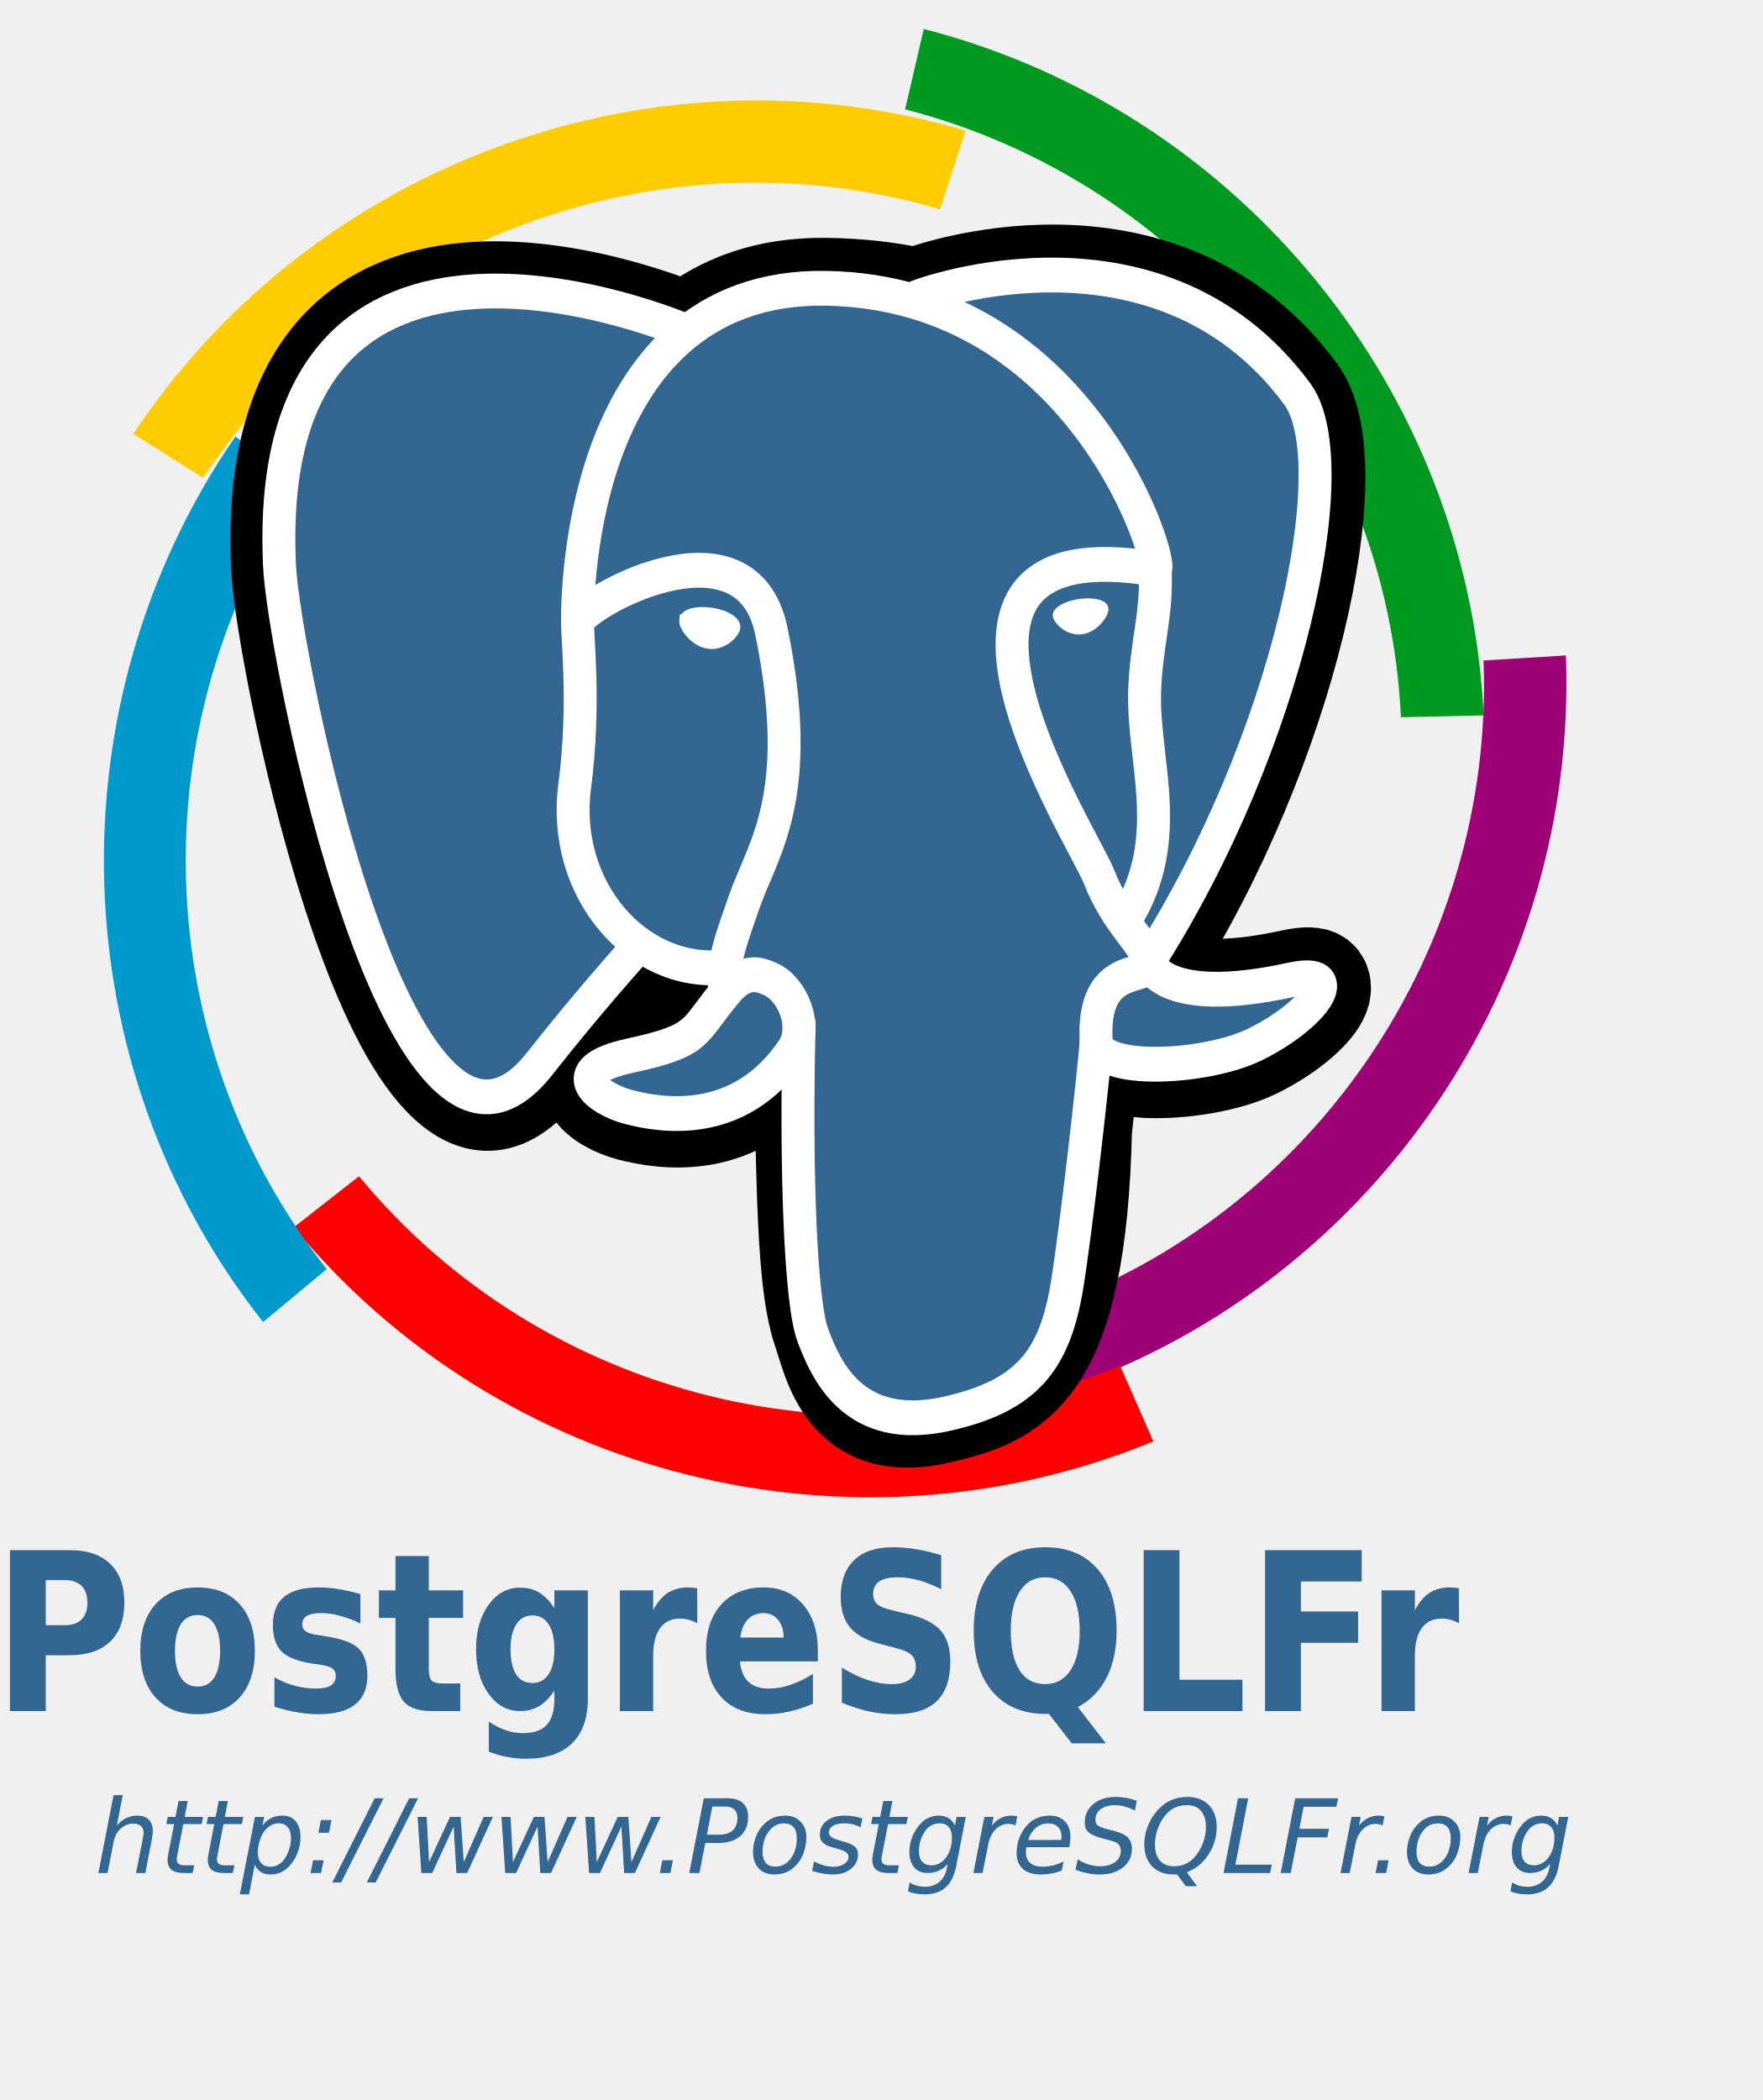
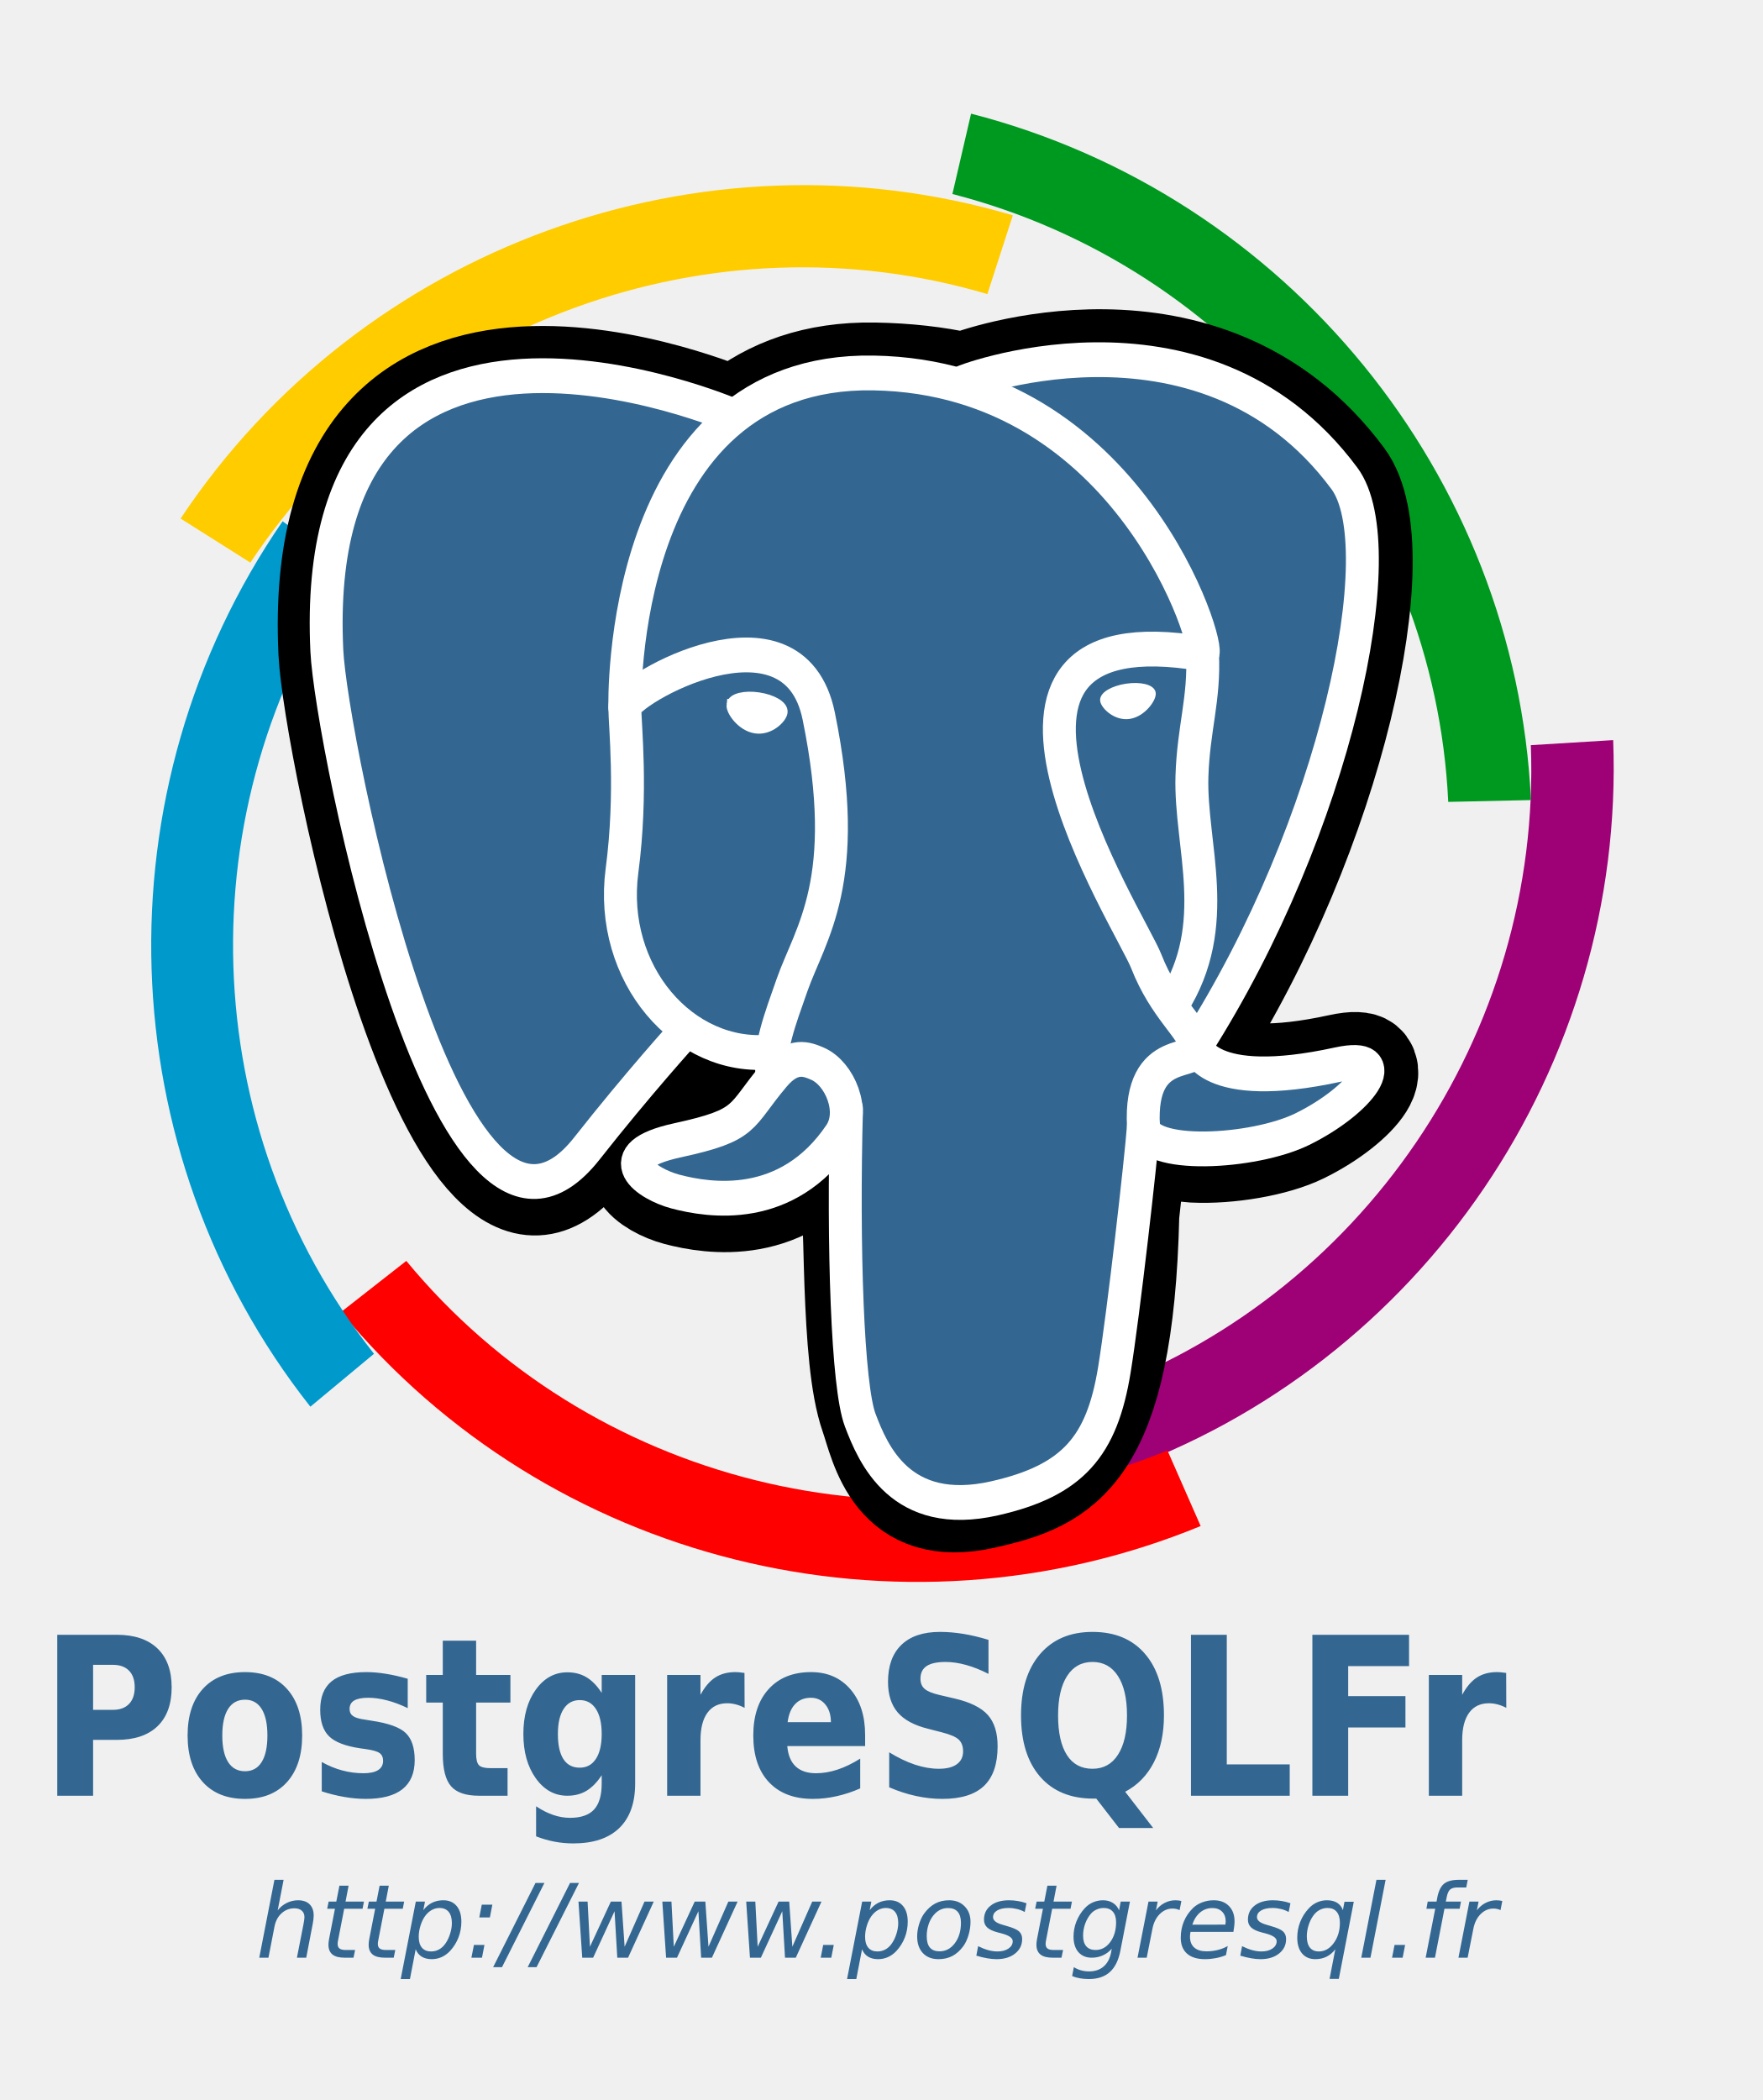
<svg xmlns="http://www.w3.org/2000/svg" width="47mm" height="56mm" viewBox="0 0 432.071 445.383" xml:space="preserve" id="svg1358" version="1.0" x="0" y="0">
  <defs id="defs1387">
    <marker orient="auto" refY="0.0" refX="0.0" id="Arrow1Lstart" style="overflow:visible">
      <path id="path2388" d="M 0.0,0.0 L 5.0,-5.0 L -12.5,0.0 L 5.0,5.0 L 0.0,0.0 z " style="fill-rule:evenodd;stroke:#000000;stroke-width:1.0pt;marker-start:none" transform="scale(0.8)" />
    </marker>
    <marker orient="auto" refY="0.0" refX="0.0" id="Tail" style="overflow:visible">
      <g id="g2340" transform="scale(-1.2)">
        <path id="path2342" d="M -3.805,-3.959 L 0.544,-0.001" style="fill:none;fill-rule:evenodd;stroke:#000000;stroke-width:0.8;marker-start:none;marker-end:none;stroke-linecap:round" />
        <path id="path2344" d="M -1.287,-3.959 L 3.062,-0.001" style="fill:none;fill-rule:evenodd;stroke:#000000;stroke-width:0.8;marker-start:none;marker-end:none;stroke-linecap:round" />
        <path id="path2346" d="M 1.305,-3.959 L 5.654,-0.001" style="fill:none;fill-rule:evenodd;stroke:#000000;stroke-width:0.8;marker-start:none;marker-end:none;stroke-linecap:round" />
        <path id="path2348" d="M -3.805,4.178 L 0.544,0.22" style="fill:none;fill-rule:evenodd;stroke:#000000;stroke-width:0.8;marker-start:none;marker-end:none;stroke-linecap:round" />
        <path id="path2350" d="M -1.287,4.178 L 3.062,0.22" style="fill:none;fill-rule:evenodd;stroke:#000000;stroke-width:0.8;marker-start:none;marker-end:none;stroke-linecap:round" />
        <path id="path2352" d="M 1.305,4.178 L 5.654,0.22" style="fill:none;fill-rule:evenodd;stroke:#000000;stroke-width:0.8;marker-start:none;marker-end:none;stroke-linecap:round" />
      </g>
    </marker>
    <marker orient="auto" refY="0.0" refX="0.0" id="Torso" style="overflow:visible">
      <g id="g2221" transform="scale(0.7)">
        <path id="path2223" d="M -4.779,-3.24 C -2.429,-2.874 0.521,-1.302 0.258,0.388 C -0.005,2.078 -2.213,2.618 -4.563,2.252 C -6.913,1.886 -8.521,0.752 -8.258,-0.938 C -7.995,-2.628 -7.13,-3.605 -4.779,-3.24 z " style="fill:none;fill-opacity:0.75;fill-rule:evenodd;stroke:#000000;stroke-width:1.25;marker-start:none;marker-mid:none;marker-end:none" />
        <path id="path2225" d="M 4.46,0.089 C -2.556,-4.378 5.225,-3.906 -0.848,-8.72" style="fill:none;fill-opacity:0.75;fill-rule:evenodd;stroke:#000000;stroke-width:1pt;marker-end:none" />
        <path id="path2227" d="M 4.93,0.058 C -1.387,1.749 1.803,5.478 -4.945,7.546" style="fill:none;fill-opacity:0.75;fill-rule:evenodd;stroke:#000000;stroke-width:1pt;marker-start:none;marker-end:none" />
        <rect id="rect2229" transform="matrix(0.527536,-0.849533,0.887668,0.460484,0,0)" y="-1.741" x="-10.392" height="2.761" width="2.637" style="fill-rule:evenodd;stroke-width:1pt;marker-end:none" />
        <rect id="rect2231" transform="matrix(0.671205,-0.741272,0.790802,0.612072,0,0)" y="-7.963" x="4.959" height="2.861" width="2.733" style="fill-rule:evenodd;stroke-width:1pt;marker-end:none" />
        <path id="path2233" transform="matrix(6.793608e-17,-1.109517,1.109517,6.793608e-17,25.96648,19.71619)" d="M 16.78 -28.685 A 0.607 0.607 0 1 0 15.565,-28.685 A 0.607 0.607 0 1 0 16.78 -28.685 z" style="fill:#ff0000;fill-opacity:0.75;fill-rule:evenodd;stroke:#000000;stroke-width:1pt;marker-start:none;marker-end:none" />
        <path id="path2235" transform="matrix(6.793608e-17,-1.109517,1.109517,6.793608e-17,26.8245,16.99126)" d="M 16.78 -28.685 A 0.607 0.607 0 1 0 15.565,-28.685 A 0.607 0.607 0 1 0 16.78 -28.685 z" style="fill:#ff0000;fill-opacity:0.75;fill-rule:evenodd;stroke:#000000;stroke-width:1pt;marker-start:none;marker-end:none" />
      </g>
    </marker>
  </defs>
  <g id="layer1" />
  <g id="orginal" style="fill-rule:nonzero;stroke:#000000;stroke-miterlimit:4" transform="matrix(0.1,0,0,0.1,194.432,200.7485)">
	</g>
  <path d="" id="path28" style="fill:none;fill-rule:nonzero;stroke:#ffffff;stroke-width:0.228;stroke-linecap:round;stroke-linejoin:round;stroke-miterlimit:4" />
  <g id="g1734" transform="matrix(0.1,0,0,0.1,245.4492,201.0562)" />
  <g id="g1736" style="fill-rule:nonzero;stroke:#000000;stroke-miterlimit:4" transform="matrix(0.1,0,0,0.1,245.4492,201.0562)">
	</g>
  <path style="fill:#ff0000;fill-opacity:0.75;fill-rule:evenodd;stroke:#000000;stroke-width:1px;stroke-linecap:butt;stroke-linejoin:miter;stroke-opacity:1" id="path1526" d="M 200.065,398.939 A 0,0 0 0 0 200.065,398.939 L 200.065,398.939 z" transform="matrix(0.1,0,0,0.1,245.4492,201.0562)" />
  <path d="" id="path1897" style="fill:none;fill-rule:nonzero;stroke:#ffffff;stroke-width:0.228;stroke-linecap:round;stroke-linejoin:round;stroke-miterlimit:4" />
  <path style="fill:#ff0000;fill-opacity:0.75;fill-rule:evenodd;stroke:#000000;stroke-width:1px;stroke-linecap:butt;stroke-linejoin:miter;stroke-opacity:1" id="path1905" d="M 200.065,398.939 A 0,0 0 0 0 200.065,398.939 L 200.065,398.939 z" transform="matrix(0.1,0,0,0.1,295.4616,200.1772)" />
  <g id="g2214" transform="matrix(8.210430e-2,0,0,8.654980e-2,243.5427,203.2265)" />
  <path style="fill:#ff0000;fill-opacity:0.75;fill-rule:evenodd;stroke:#000000;stroke-width:1px;stroke-linecap:butt;stroke-linejoin:miter;stroke-opacity:1" id="path2247" d="M 200.065,398.939 A 0,0 0 0 0 200.065,398.939 L 200.065,398.939 z" transform="matrix(0.1,0,0,0.1,242.0534,199.1274)" />
-   <g id="g2167" transform="translate(-10.83087,-25.11841)">
+   <g id="g2167" transform="translate(0.7647555,-4.362658)">
    <path transform="matrix(2.647417,-0.730865,0.662731,2.664274,610.0412,19.21318)" d="M -91.317,24.679 A 60.999,60.999 0 0 1 -146.88,72.994" id="path2400" style="fill:none;fill-opacity:1;fill-rule:evenodd;stroke:#9e0075;stroke-width:7.402;stroke-linecap:butt;stroke-linejoin:miter;stroke-miterlimit:4;stroke-dasharray:none;stroke-dashoffset:0;stroke-opacity:1" />
    <path transform="matrix(1.600607,2.231824,-2.271185,1.542493,491.7421,500.2313)" d="M -91.317,24.679 A 60.999,60.999 0 0 1 -146.88,72.994" id="path2402" style="fill:none;fill-opacity:1;fill-rule:evenodd;stroke:#ff0000;stroke-width:7.402;stroke-linecap:butt;stroke-linejoin:miter;stroke-miterlimit:4;stroke-dasharray:none;stroke-dashoffset:0;stroke-opacity:1" />
    <path transform="matrix(-2.575043,-0.955057,1.020186,-2.54888,-208.2616,77.8631)" d="M -91.317,24.679 A 60.999,60.999 0 0 1 -146.88,72.994" id="path2406" style="fill:none;fill-opacity:1;fill-rule:evenodd;stroke:#ffcc00;stroke-width:7.402;stroke-linecap:butt;stroke-linejoin:miter;stroke-miterlimit:4;stroke-dasharray:none;stroke-dashoffset:0;stroke-opacity:1" />
    <path transform="matrix(5.564834e-2,-2.745886,2.742582,0.12576,172.4211,-246.4873)" d="M -91.317,24.679 A 60.999,60.999 0 0 1 -146.88,72.994" id="path2410" style="fill:none;fill-opacity:1;fill-rule:evenodd;stroke:#009920;stroke-width:7.402;stroke-linecap:butt;stroke-linejoin:miter;stroke-miterlimit:4;stroke-dasharray:none;stroke-dashoffset:0;stroke-opacity:1" />
    <path transform="matrix(-1.843516,-2.035787,-1.987295,1.894261,-42.5869,-129.274)" d="M -91.317,24.679 A 60.999,60.999 0 0 1 -146.88,72.994" id="path2404" style="fill:none;fill-opacity:1;fill-rule:evenodd;stroke:#0099cc;stroke-width:7.402;stroke-linecap:butt;stroke-linejoin:miter;stroke-miterlimit:4;stroke-dasharray:none;stroke-dashoffset:0;stroke-opacity:1" />
    <g transform="matrix(0.647432,0,0,0.684238,67.0054,45.45835)" style="fill:none;fill-rule:nonzero;stroke:#ffffff;stroke-width:12.465;stroke-linecap:round;stroke-linejoin:round;stroke-miterlimit:4" id="g2226">
      <path id="path6" d="M 323.205,324.227 C 326.038,300.626 325.189,297.165 342.768,300.988 L 347.231,301.38 C 360.748,301.995 378.43,299.206 388.818,294.38 C 411.18,284.004 424.44,266.68 402.39,271.232 C 352.093,281.608 348.635,264.577 348.635,264.577 C 401.746,185.774 423.948,85.741 404.784,61.255 C 352.514,-5.534 262.036,26.049 260.522,26.869 L 260.04,26.958 C 250.102,24.896 238.98,23.664 226.486,23.462 C 203.725,23.088 186.454,29.429 173.353,39.366 C 173.353,39.366 11.945,-27.132 19.454,122.994 C 21.051,154.93 65.231,364.649 117.924,301.304 C 137.183,278.141 155.795,258.556 155.795,258.556 C 165.037,264.696 176.102,267.828 187.707,266.703 L 188.604,265.938 C 188.323,268.814 188.447,271.627 188.963,274.957 C 175.391,290.124 179.379,292.787 152.24,298.373 C 124.783,304.032 140.914,314.107 151.443,316.74 C 164.211,319.933 193.748,324.456 213.711,296.516 L 212.916,299.704 C 218.241,303.964 217.881,330.323 218.636,349.156 C 219.392,367.99 220.653,385.565 224.492,395.927 C 228.331,406.287 232.861,432.977 268.528,425.333 C 298.337,418.945 321.128,409.751 323.205,324.226" style="fill:#000000;stroke:#000000;stroke-width:37.395;stroke-linecap:butt;stroke-linejoin:miter" />
-       <path id="path8" d="M 402.395,271.23 C 352.093,281.606 348.635,264.575 348.635,264.575 C 401.746,185.767 423.948,85.732 404.788,61.249 C 352.518,-5.536 262.036,26.049 260.526,26.869 L 260.04,26.956 C 250.102,24.893 238.98,23.664 226.48,23.46 C 203.719,23.087 186.454,29.427 173.353,39.362 C 173.353,39.362 11.942,-27.133 19.449,122.992 C 21.046,154.93 65.225,364.649 117.92,301.304 C 137.18,278.141 155.789,258.556 155.789,258.556 C 165.032,264.696 176.097,267.828 187.697,266.703 L 188.598,265.938 C 188.318,268.814 188.446,271.627 188.959,274.957 C 175.384,290.124 179.373,292.787 152.236,298.373 C 124.777,304.032 140.908,314.107 151.44,316.74 C 164.208,319.933 193.747,324.456 213.706,296.516 L 212.91,299.704 C 218.229,303.964 221.964,327.415 221.338,348.673 C 220.712,369.932 220.294,384.527 224.485,395.927 C 228.676,407.327 232.853,432.977 268.527,425.333 C 298.336,418.945 313.783,402.391 315.932,374.778 C 317.457,355.147 320.908,358.049 321.126,340.498 L 323.894,332.189 C 327.086,305.578 324.401,296.993 342.766,300.986 L 347.229,301.378 C 360.746,301.993 378.437,299.204 388.82,294.378 C 411.178,284.002 424.438,266.678 402.393,271.23 L 402.395,271.23 z " style="fill:#336791;stroke:none" />
+       <path id="path8" d="M 402.395,271.23 C 352.093,281.606 348.635,264.575 348.635,264.575 C 401.746,185.767 423.948,85.732 404.788,61.249 C 352.518,-5.536 262.036,26.049 260.526,26.869 L 260.04,26.956 C 250.102,24.893 238.98,23.664 226.48,23.46 C 203.719,23.087 186.454,29.427 173.353,39.362 C 173.353,39.362 11.942,-27.133 19.449,122.992 C 21.046,154.93 65.225,364.649 117.92,301.304 C 137.18,278.141 155.789,258.556 155.789,258.556 C 165.032,264.696 176.097,267.828 187.697,266.703 L 188.598,265.938 C 188.318,268.814 188.446,271.627 188.959,274.957 C 175.384,290.124 179.373,292.787 152.236,298.373 C 124.777,304.032 140.908,314.107 151.44,316.74 C 164.208,319.933 193.747,324.456 213.706,296.516 L 212.91,299.704 C 218.229,303.964 221.964,327.415 221.338,348.673 C 220.712,369.932 220.294,384.527 224.485,395.927 C 228.676,407.327 232.853,432.977 268.527,425.333 C 298.336,418.945 313.783,402.391 315.932,374.778 C 317.457,355.147 320.908,358.049 321.126,340.498 L 323.894,332.189 C 327.086,305.578 324.401,296.993 342.766,300.986 L 347.229,301.378 C 360.746,301.993 378.437,299.204 388.82,294.378 C 411.178,284.002 424.438,266.678 402.393,271.23 L 402.395,271.23 z" style="fill:#336791;stroke:none" />
      <path id="path10" d="M 215.866,286.484 C 214.481,336 216.214,385.861 221.059,397.979 C 225.907,410.097 236.282,433.667 271.959,426.024 C 301.765,419.634 312.61,407.268 317.316,379.973 C 320.782,359.891 327.464,304.119 328.321,292.692" />
      <path id="path12" d="M 173.104,38.256 C 173.104,38.256 11.583,-27.76 19.092,122.365 C 20.689,154.303 64.871,364.029 117.565,300.681 C 136.821,277.515 154.236,259.346 154.236,259.346" />
      <path id="path14" d="M 260.349,26.207 C 254.758,27.96 350.197,-8.682 404.436,60.624 C 423.595,85.108 401.393,185.143 348.283,263.953" />
      <path id="path16" d="M 348.282,263.953 C 348.282,263.953 351.743,280.989 402.046,270.606 C 424.086,266.054 410.822,283.38 388.469,293.761 C 370.124,302.275 328.995,304.457 328.323,292.692 C 326.594,262.337 349.97,271.559 348.283,263.953 C 346.758,257.103 336.304,250.38 329.389,233.615 C 323.352,218.982 246.593,106.766 350.676,123.432 C 354.489,122.643 323.53,24.43 226.123,22.833 C 128.738,21.236 131.933,142.595 131.933,142.595" style="stroke-linejoin:bevel" />
-       <path id="path18" d="M 188.604,274.334 C 175.027,289.5 179.02,292.163 151.881,297.751 C 124.422,303.411 140.555,313.484 151.084,316.116 C 163.852,319.311 193.391,323.834 213.35,295.887 C 219.428,287.378 213.314,273.801 204.965,270.34 C 200.931,268.669 195.537,266.575 188.604,274.334 L 188.604,274.334 z " />
+       <path id="path18" d="M 188.604,274.334 C 175.027,289.5 179.02,292.163 151.881,297.751 C 124.422,303.411 140.555,313.484 151.084,316.116 C 163.852,319.311 193.391,323.834 213.35,295.887 C 219.428,287.378 213.314,273.801 204.965,270.34 C 200.931,268.669 195.537,266.575 188.604,274.334 L 188.604,274.334 z" />
      <path id="path20" d="M 187.715,274.069 C 186.347,265.152 190.645,254.541 195.251,242.127 C 202.173,223.501 218.144,204.872 205.368,145.788 C 195.845,101.759 131.972,136.625 131.932,142.595 C 131.893,148.563 134.821,172.855 130.865,201.143 C 125.703,238.056 154.353,269.275 187.344,266.081" />
-       <path id="path22" d="M 172.517,141.7 C 172.229,143.739 176.25,149.18 181.493,149.907 C 186.727,150.637 191.207,146.385 191.491,144.348 C 191.775,142.309 187.759,140.063 182.514,139.333 C 177.277,138.602 172.795,139.666 172.518,141.7 L 172.517,141.7 z " style="fill:#ffffff;stroke-width:4.155;stroke-linecap:butt;stroke-linejoin:miter" />
-       <path id="path24" d="M 331.941,137.543 C 332.225,139.582 328.209,145.023 322.965,145.75 C 317.727,146.48 313.247,142.228 312.96,140.191 C 312.683,138.152 316.7,135.906 321.939,135.176 C 327.178,134.446 331.657,135.509 331.941,137.544 L 331.941,137.543 z " style="fill:#ffffff;stroke-width:2.078;stroke-linecap:butt;stroke-linejoin:miter" />
+       <path id="path22" d="M 172.517,141.7 C 172.229,143.739 176.25,149.18 181.493,149.907 C 186.727,150.637 191.207,146.385 191.491,144.348 C 191.775,142.309 187.759,140.063 182.514,139.333 C 177.277,138.602 172.795,139.666 172.518,141.7 L 172.517,141.7 z" style="fill:#ffffff;stroke-width:4.155;stroke-linecap:butt;stroke-linejoin:miter" />
+       <path id="path24" d="M 331.941,137.543 C 332.225,139.582 328.209,145.023 322.965,145.75 C 317.727,146.48 313.247,142.228 312.96,140.191 C 312.683,138.152 316.7,135.906 321.939,135.176 C 327.178,134.446 331.657,135.509 331.941,137.544 L 331.941,137.543 z" style="fill:#ffffff;stroke-width:2.078;stroke-linecap:butt;stroke-linejoin:miter" />
      <path id="path26" d="M 350.676,123.432 C 351.539,139.426 347.231,150.32 346.688,167.346 C 345.884,192.094 358.487,220.42 339.497,248.781" />
      <path d="" id="path2239" style="stroke-width:3" />
    </g>
  </g>
-   <text id="text1365" style="font-size:50.277px;font-style:normal;font-variant:normal;font-weight:bold;font-stretch:normal;text-align:center;line-height:50%;writing-mode:lr-tb;text-anchor:middle;fill:#336791;fill-opacity:1;stroke:none;stroke-width:1px;stroke-linecap:butt;stroke-linejoin:miter;stroke-opacity:1;font-family:Bitstream Vera Sans" xml:space="preserve" y="357.443" x="217.85" transform="scale(0.929018,1.076405)">
-     <tspan id="tspan3746" x="217.85" y="357.443">PostgreSQLFr</tspan>
+   <text id="text1365" style="font-size:50.277px;font-style:normal;font-variant:normal;font-weight:bold;font-stretch:normal;text-align:center;line-height:50%;writing-mode:lr-tb;text-anchor:middle;fill:#336791;fill-opacity:1;stroke:none;stroke-width:1px;stroke-linecap:butt;stroke-linejoin:miter;stroke-opacity:1;font-family:Bitstream Vera Sans" xml:space="preserve" y="376.725" x="230.332" transform="scale(0.9290182,1.076405)">
+     <tspan id="tspan3746" x="230.332" y="376.725">PostgreSQLFr</tspan>
  </text>
-   <text xml:space="preserve" style="font-size:12px;font-style:normal;font-weight:normal;line-height:125%;fill:#336791;fill-opacity:1;stroke:none;stroke-width:1px;stroke-linecap:butt;stroke-linejoin:miter;stroke-opacity:1;font-family:Bitstream Vera Sans" x="23.229" y="424.455" id="text3748">
-     <tspan id="tspan3750" x="23.229" y="424.455" style="font-size:25.139px;font-style:oblique;font-variant:normal;font-weight:normal;font-stretch:normal;text-align:start;line-height:523.737%;writing-mode:lr-tb;text-anchor:start;font-family:Bitstream Vera Sans;fill:#336791;fill-opacity:1">http://www.PostgreSQLFr.org</tspan>
+   <text xml:space="preserve" style="font-size:12px;font-style:normal;font-weight:normal;line-height:125%;fill:#336791;fill-opacity:1;stroke:none;stroke-width:1px;stroke-linecap:butt;stroke-linejoin:miter;stroke-opacity:1;font-family:Bitstream Vera Sans" x="62.67" y="445.21" id="text3748">
+     <tspan id="tspan3750" x="62.67" y="445.21" style="font-size:25.139px;font-style:oblique;font-variant:normal;font-weight:normal;font-stretch:normal;text-align:start;line-height:523.737%;writing-mode:lr-tb;text-anchor:start;fill:#336791;fill-opacity:1;font-family:Bitstream Vera Sans">http://www.postgresql.fr</tspan>
  </text>
</svg>
